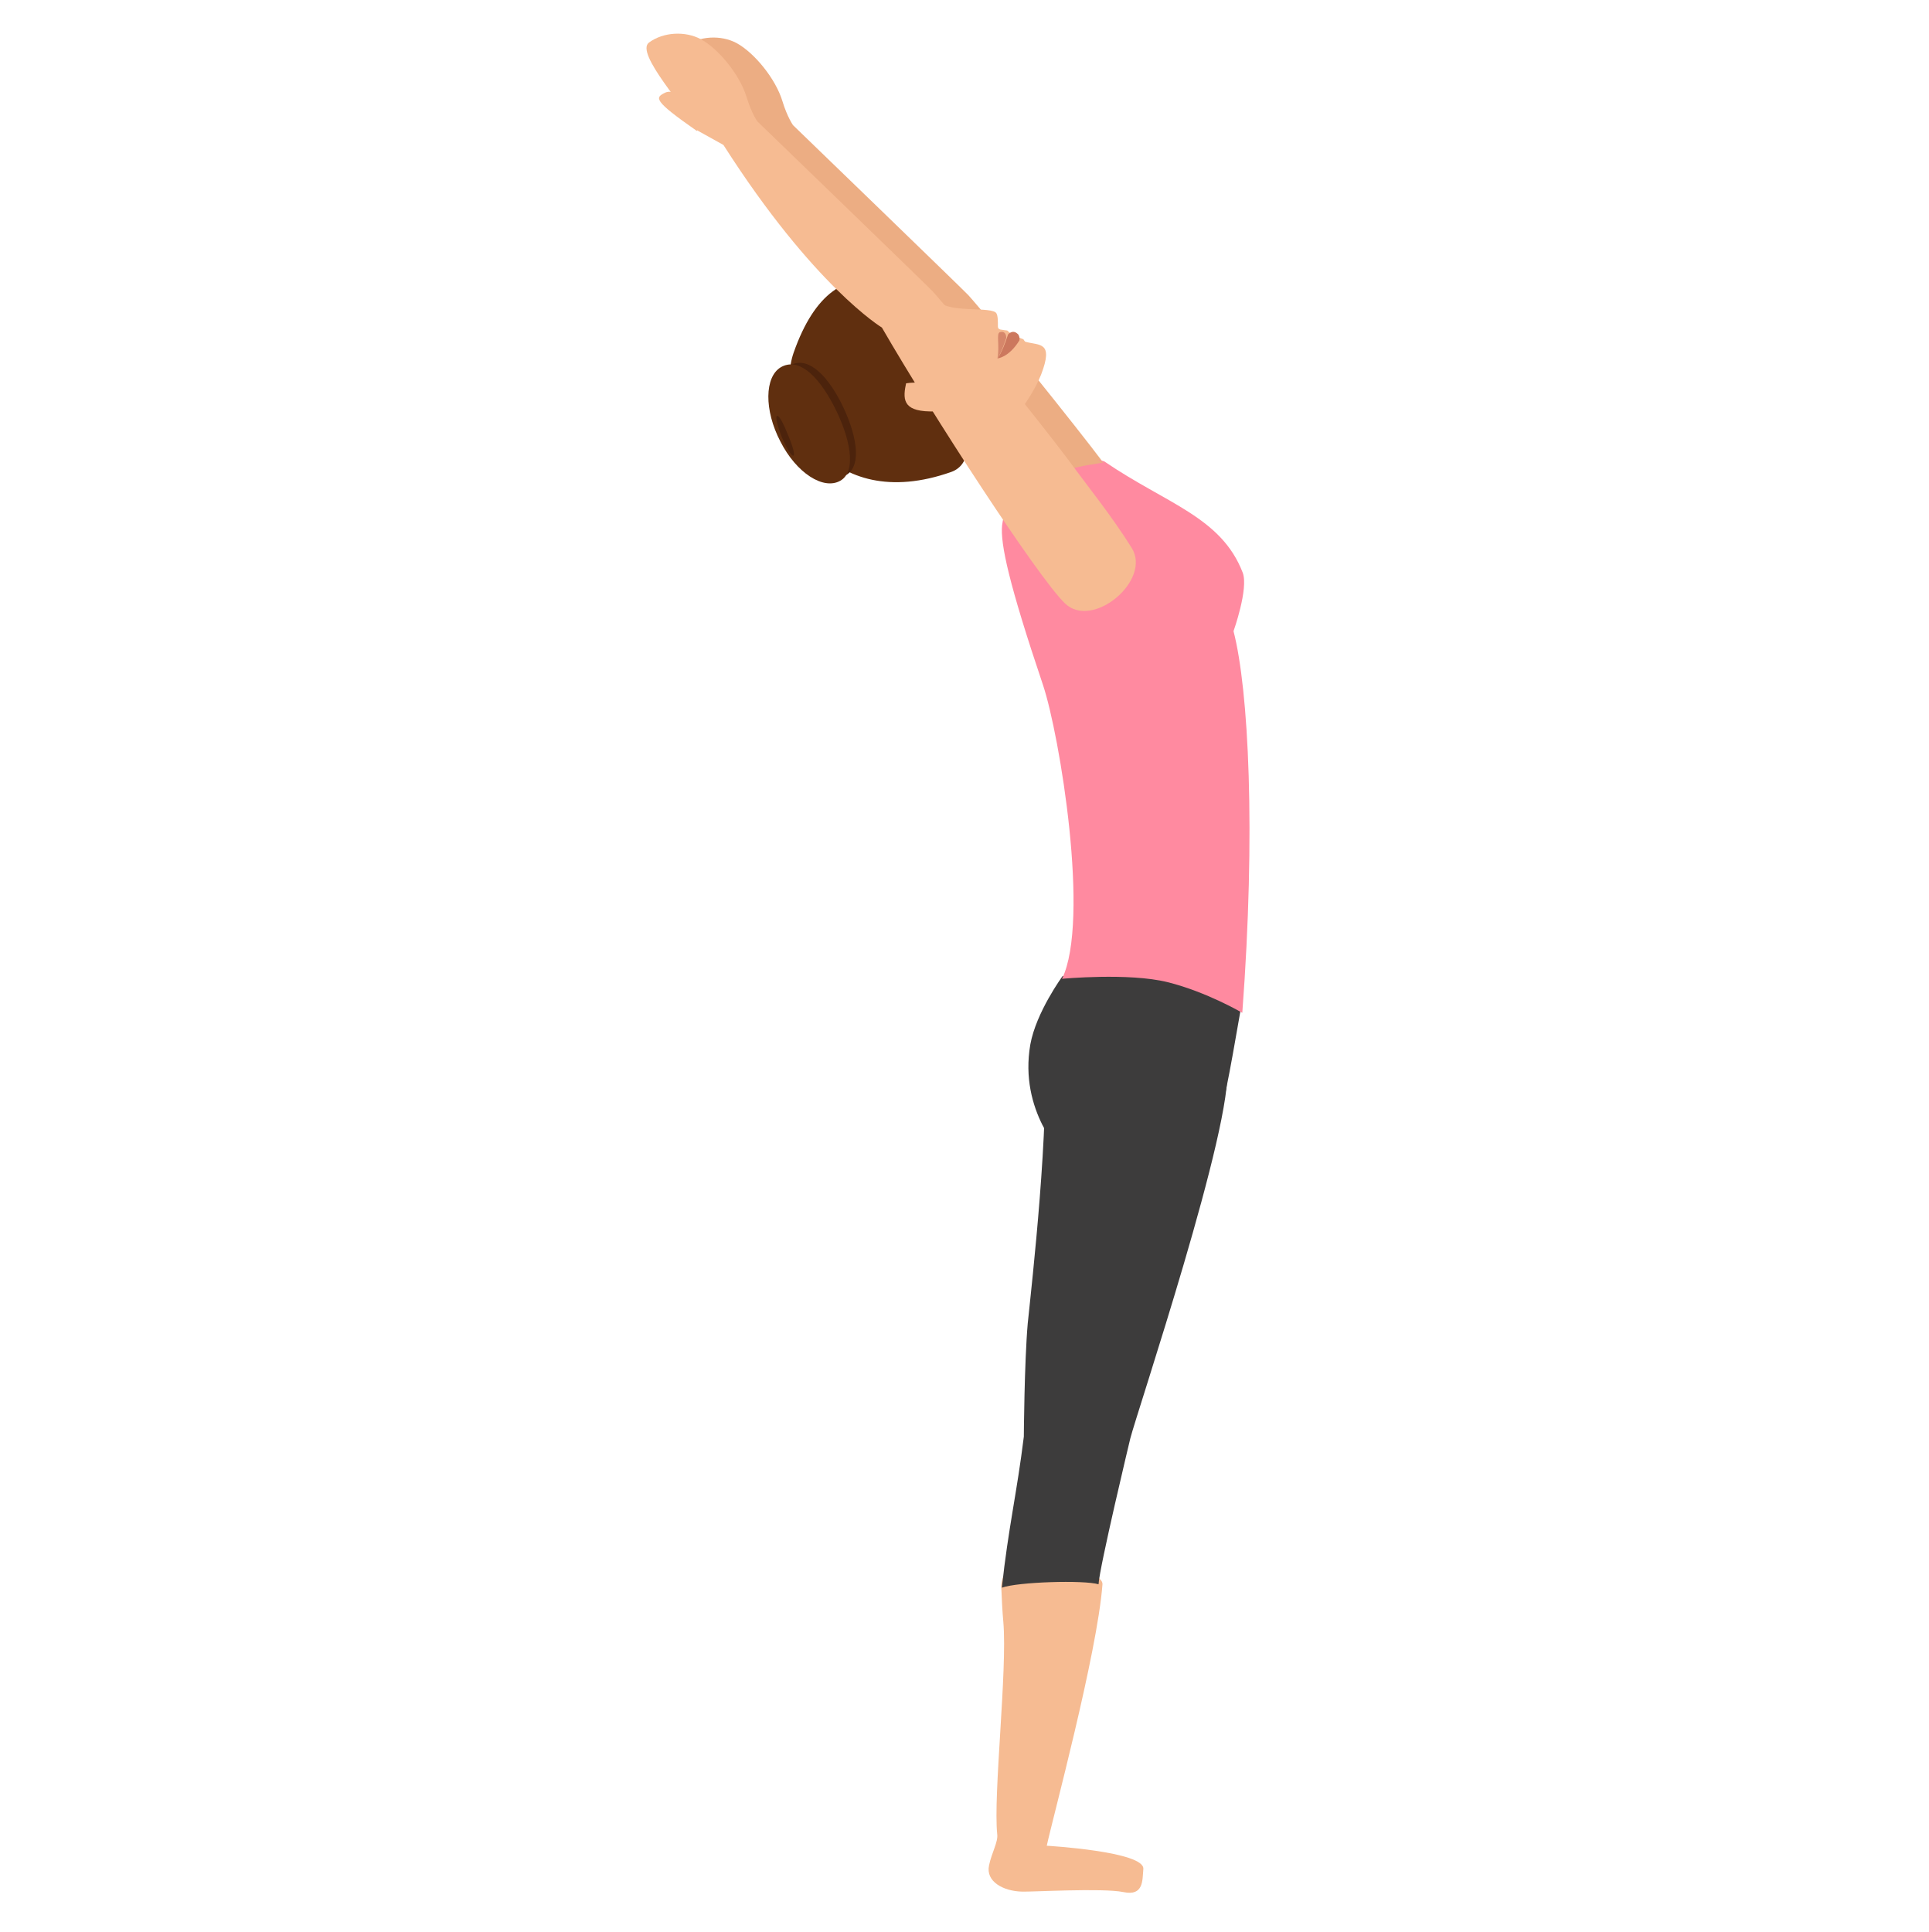
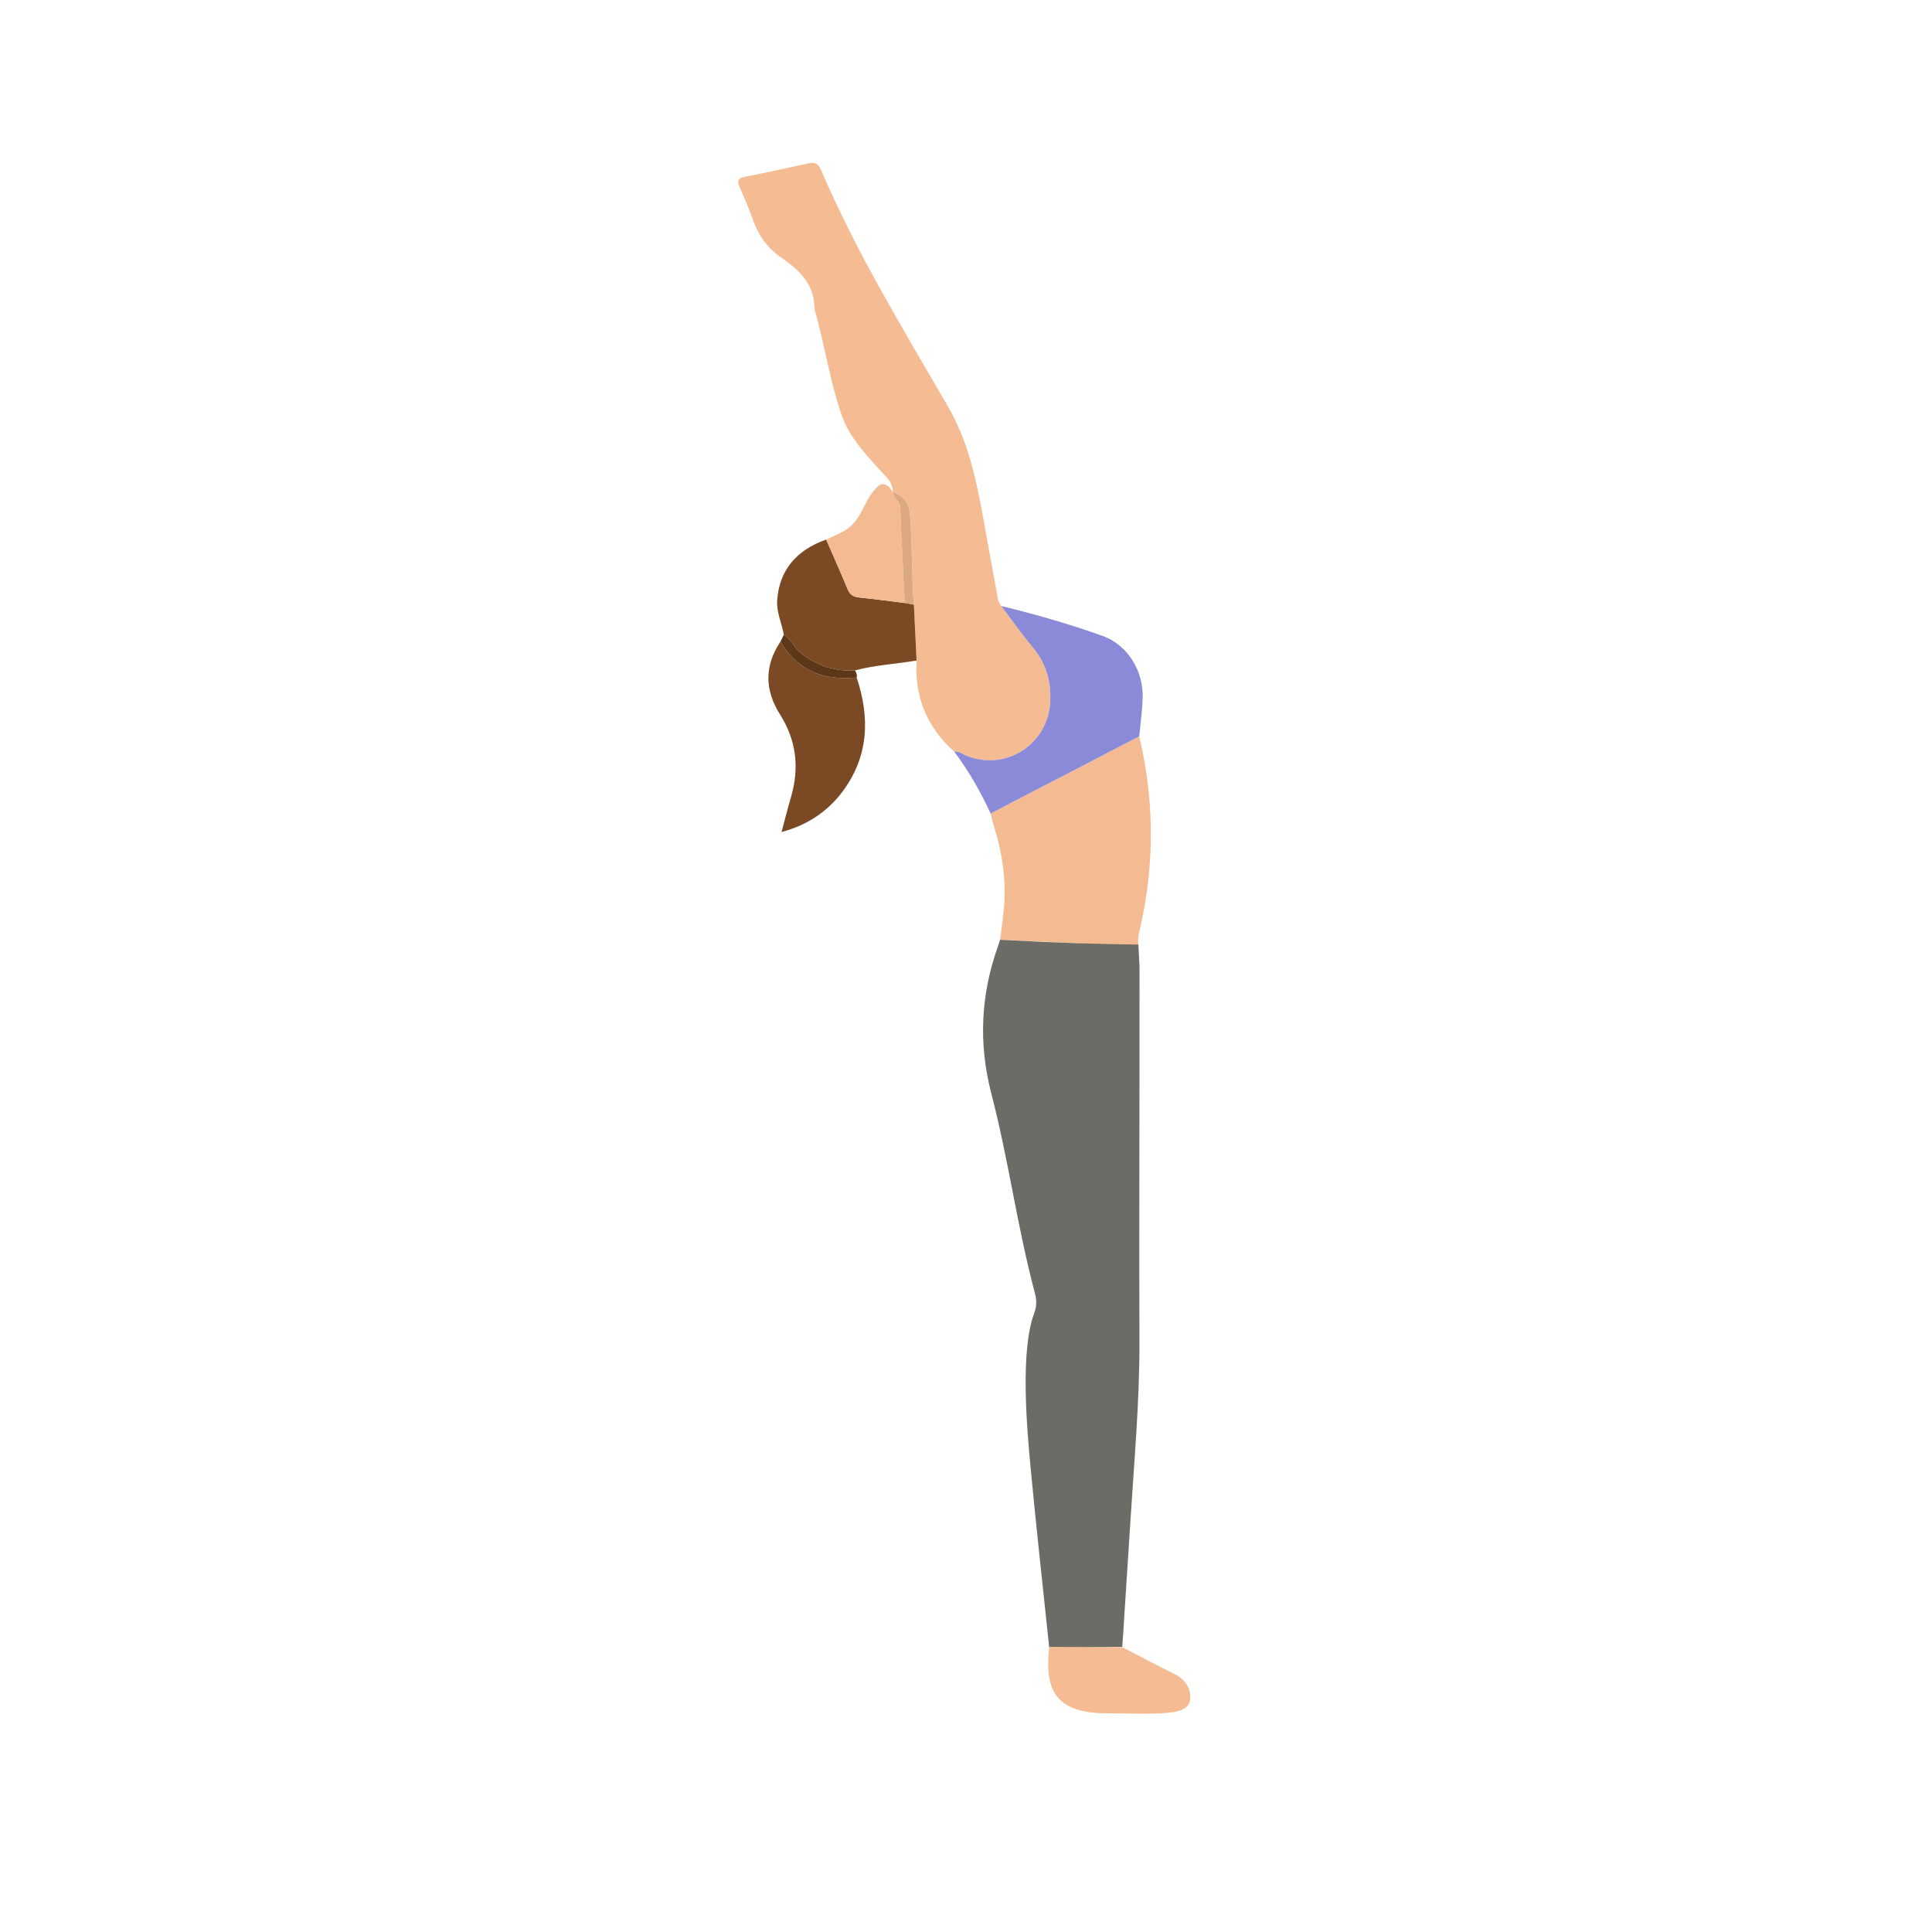
- <svg xmlns="http://www.w3.org/2000/svg" width="500" height="501" viewBox="0 0 500 501" fill="none">
-   <path d="M177.564 12.031C173.805 14.787 187.461 29.32 190.092 34.832L196.858 38.591C220.286 75.299 237.951 85.949 237.951 85.949C250.981 108.5 278.293 150.596 285.434 157.486C292.576 164.377 307.986 151.473 302.724 143.079C297.462 134.685 291.824 127.794 285.935 119.776C280.047 111.883 256.869 82.942 251.106 76.552C250.355 75.675 205.628 32.452 205.628 32.452C205.628 32.452 204.124 30.322 202.872 26.188C201.118 20.425 195.605 13.659 190.969 11.154C186.96 9.024 181.323 9.274 177.564 12.031Z" fill="#ECAD83" />
-   <path d="M187.964 28.82C187.964 28.82 184.706 23.432 181.699 24.936C179.194 26.189 178.442 26.815 189.968 34.833C189.968 34.959 191.346 33.58 187.964 28.82Z" fill="#ECAD83" />
-   <path d="M275.522 253.131C275.522 253.131 268.661 262.499 267.164 270.869C264.17 288.231 275.647 299.474 275.647 299.474C275.647 299.474 311.449 308.967 313.819 300.223C318.185 283.735 320.181 270.119 321.678 262C322.676 256.504 296.978 248.884 296.978 248.884L275.522 253.131Z" fill="#3D3C3C" />
-   <path d="M322.259 148.543C316.701 134.044 302.426 130.639 286.382 119.671C284.361 118.662 273.244 119.797 269.202 122.697C264.654 125.849 260.611 130.009 259.853 136.187C259.348 140.978 261.622 151.442 270.465 177.667C274.76 190.527 282.719 238.689 275.392 253.818C275.392 253.818 292.698 252.179 302.805 254.701C312.911 257.222 322.133 262.644 322.133 262.644C325.67 215.616 323.775 178.802 319.859 163.672C319.859 163.672 323.775 152.703 322.259 148.543Z" fill="#FF8AA0" />
-   <path d="M279.038 117.106C279.038 117.106 269.291 110.815 261.294 104.403L247.174 113.114C255.671 118.921 261.794 130.777 261.794 130.777C273.415 120.494 281.787 120.977 286.161 119.889L279.038 117.106Z" fill="#ECAD83" />
-   <path d="M243.613 78.087C239.158 71.355 231.901 71.99 227.7 72.752C214.461 75.419 210.769 82.151 207.459 91.295C203.131 103.488 233.556 119.49 239.412 120.252C254.434 122.538 266.91 105.012 269.965 97.137C273.275 88.501 269.583 89.644 265.891 88.628C265.764 88.628 265.382 87.993 265.382 87.993C264.236 87.485 262.581 87.104 261.181 85.707C261.181 85.707 260.035 85.58 259.399 85.453C259.017 85.326 258.762 85.199 258.762 84.691C258.762 83.294 258.762 81.897 258.38 81.262C257.362 79.357 245.65 81.262 243.613 78.087Z" fill="#F6BB92" />
-   <path d="M258.641 92.936C258.641 92.936 259.405 92.198 260.934 87.621C260.934 87.03 260.679 85.701 259.278 86.144C258.258 86.44 259.278 89.54 258.641 92.936Z" fill="#D6876B" />
-   <path d="M258.641 92.936C258.641 92.936 261.567 92.763 264.331 88.277C264.493 87.587 264.168 86.724 263.843 86.551C262.542 85.343 261.404 86.724 261.404 86.724C259.616 92.073 258.641 92.936 258.641 92.936Z" fill="#CC785E" />
-   <path d="M205.778 91.498C200.631 106.363 214.815 133.678 246.696 122.371C248.83 121.608 251.842 119.195 250.085 113.35C248.83 109.285 246.445 105.854 246.445 105.854C245.692 104.838 244.939 103.822 244.06 102.678C243.056 101.408 235.525 99.756 235.776 98.231C238.663 82.859 233.14 73.965 229.375 72.568C219.459 71.043 211.3 75.744 205.778 91.498Z" fill="#602F0F" />
-   <path d="M241.117 106.691C248.363 106.819 249.613 104.145 250.612 100.07L239.743 98.669L234.995 99.178C234.121 103.253 233.871 106.564 241.117 106.691Z" fill="#F6BB92" />
-   <path d="M219.413 123.187C215.085 125.694 208.265 121.34 204.199 113.555C200.133 105.77 200.395 97.326 204.724 94.819C209.052 92.312 213.904 96.402 217.97 104.187C222.036 112.104 223.741 120.68 219.413 123.187Z" fill="#4C230C" />
-   <path d="M237.074 97.347C235.821 97.097 234.694 96.721 233.942 96.47C232.689 95.969 231.938 95.468 231.938 95.468V100.229C232.564 100.479 233.19 100.73 233.817 100.855C233.817 100.855 233.817 100.354 233.817 99.477V99.602C234.944 99.352 236.698 99.101 239.079 99.226C239.204 99.226 240.958 97.974 237.074 97.347Z" fill="#602F0F" />
-   <path d="M217.904 124.658C213.52 127.164 206.504 122.654 202.369 114.51C198.109 106.367 198.235 97.722 202.494 95.216C206.879 92.711 211.891 96.971 216.15 105.114C220.41 113.258 222.289 122.153 217.904 124.658Z" fill="#602F0F" />
-   <path d="M205.774 118.136C205.319 118.421 204.067 116.425 202.815 113.575C201.677 110.724 200.994 108.159 201.449 107.874C201.905 107.589 202.929 109.299 204.067 112.15C205.319 115 206.23 117.851 205.774 118.136Z" fill="#4C230C" />
-   <path d="M291.305 490.648C286.006 489.533 266.93 490.648 264.943 490.524C260.174 490.4 255.538 487.922 256.465 483.71C257.127 480.489 258.849 477.639 258.585 475.657C257.525 465.374 261.234 433.163 260.174 420.65C259.909 417.8 259.777 414.827 259.644 411.729C259.247 399.464 286.271 406.402 285.873 410.862C284.549 428.702 272.759 472.312 271.434 478.631C271.434 478.631 297.001 480.117 296.471 484.701C296.206 487.551 296.604 491.763 291.305 490.648Z" fill="#F6BB92" />
-   <path d="M265.484 372.538C263.712 387.023 261.433 396.344 259.787 411.712C263.965 410.2 281.057 409.696 284.855 410.83C285.109 406.295 293.085 373.041 293.085 373.041C294.604 366.869 320.179 290.789 318.153 276.555C317.647 271.39 316.634 266.73 315.621 262.951C313.595 255.519 272.448 259.802 270.802 270.005C272.195 292.174 267.637 332.104 266.497 343.189C265.611 353.391 265.484 372.538 265.484 372.538Z" fill="#3D3C3C" />
-   <path d="M168.292 11.025C164.534 13.781 178.19 28.314 180.821 33.827L187.586 37.585C211.015 74.294 228.68 84.943 228.68 84.943C241.71 107.494 269.022 149.59 276.163 156.481C283.304 163.371 298.714 150.467 293.452 142.073C288.19 133.679 282.552 126.788 276.664 118.77C270.776 110.877 247.598 81.936 241.835 75.546C241.083 74.669 196.356 31.446 196.356 31.446C196.356 31.446 194.853 29.316 193.6 25.182C191.846 19.419 186.334 12.653 181.698 10.148C177.689 8.018 172.051 8.268 168.292 11.025Z" fill="#F6BB92" />
-   <path d="M178.692 27.939C178.692 27.939 175.435 22.552 172.428 24.055C169.922 25.308 169.17 25.934 180.697 33.952C180.697 33.952 182.075 32.7 178.692 27.939Z" fill="#F6BB92" />
+ <svg xmlns="http://www.w3.org/2000/svg" width="501" height="501" viewBox="0 0 501 501" fill="none">
+   <path d="M272.063 427.052C278.34 426.913 284.655 427.249 290.932 427.113C294.898 429.091 300.759 432.247 304.734 434.199C307.703 435.653 309.084 438.444 308.544 441.083C307.988 443.785 304.182 444.108 300.946 444.286C296.343 444.537 291.615 444.261 287.008 444.286C271.597 444.366 271.228 435.653 272.063 427.055V427.052Z" fill="#F5BB93" />
+   <path d="M247.428 194.89C240.382 188.59 237.131 180.726 237.68 171.287C237.448 166.454 237.22 161.622 236.988 156.79C236.366 149.163 236.591 141.508 236.026 133.869C235.772 130.437 234.353 128.719 231.556 127.519C231.546 127.354 231.543 127.189 231.54 127.024C231.048 125.249 230.905 124.922 230.286 124.224C225.663 118.991 220.437 114.175 218.138 107.329C215.392 99.147 214.007 90.6 211.794 82.272C211.556 81.38 211.21 80.478 211.191 79.573C211.051 73.376 206.959 69.801 202.441 66.683C198.691 64.095 196.472 60.644 195.046 56.44C194.122 53.722 192.9 51.103 191.766 48.458C191.16 47.039 191.252 46.23 193.052 45.877C198.688 44.772 204.292 43.521 209.905 42.312C211.515 41.965 212.312 42.689 212.931 44.137C222.066 65.467 234.134 85.254 245.732 105.247C251.12 114.533 253.193 124.458 255.025 134.657C256.276 141.616 257.521 148.579 258.81 155.535C258.915 156.107 259.346 156.615 259.629 157.152C262.353 160.746 264.95 164.451 267.836 167.912C271.253 172.007 272.58 176.592 272.348 181.875C271.856 193.083 260.629 200.255 250.298 195.836C249.367 195.439 248.536 194.74 247.424 194.893L247.428 194.89Z" fill="#F5BB92" />
+   <path d="M294.601 245.321C282.854 244.779 271.103 244.236 259.355 243.696C259.746 240.235 260.343 236.784 260.486 233.314C260.749 226.903 259.746 220.629 257.819 214.505C257.45 213.336 257.19 212.136 256.879 210.952C269.725 204.284 282.571 197.62 295.417 190.953C299.389 207.621 299.44 224.306 295.579 240.997C295.274 242.315 295.004 243.601 295.208 244.95L295.23 244.918C295.02 245.055 294.814 245.188 294.604 245.325L294.601 245.321Z" fill="#F4BA92" />
+   <path d="M295.415 190.952C282.569 197.62 269.723 204.284 256.877 210.952C254.276 205.275 251.19 199.884 247.428 194.889C248.539 194.734 249.371 195.435 250.301 195.832C260.636 200.252 271.863 193.08 272.352 181.872C272.583 176.589 271.259 172.007 267.84 167.908C264.954 164.447 262.357 160.745 259.632 157.148C268.494 159.297 277.266 161.812 285.842 164.87C292.503 167.244 296.57 174.045 296.316 181.151C296.199 184.424 295.726 187.685 295.415 190.952Z" fill="#8A8AD9" />
+   <path d="M236.987 156.789C237.219 161.622 237.451 166.454 237.68 171.287C232.371 172.185 226.961 172.445 221.732 173.846C216.426 174.15 211.753 172.591 207.59 169.274C205.895 167.921 205.212 165.686 203.259 164.61C202.745 161.6 201.313 158.787 201.539 155.605C202.075 148.042 206.371 142.677 214.242 139.917C216.109 144.216 218.03 148.493 219.814 152.824C220.404 154.256 221.316 154.786 222.773 154.938C226.723 155.351 230.66 155.875 234.603 156.354C235.397 156.501 236.194 156.643 236.987 156.789Z" fill="#7B4A24" />
+   <path d="M222.148 175.687C225.618 186.117 225.301 196.087 218.506 205.243C214.658 210.425 209.254 214.028 202.66 215.759C203.517 212.577 204.282 209.549 205.155 206.554C207.34 199.036 206.476 191.927 202.285 185.298C198.246 178.91 198.212 172.601 202.428 166.302C202.987 167.524 203.803 168.543 204.669 169.572C209.311 175.077 215.398 176.297 222.151 175.687H222.148Z" fill="#7B4A24" />
+   <path d="M222.148 175.687C215.395 176.297 209.308 175.077 204.666 169.572C203.796 168.54 202.98 167.521 202.425 166.302C202.704 165.737 202.98 165.175 203.26 164.609C205.209 165.686 205.892 167.921 207.591 169.273C211.753 172.595 216.427 174.153 221.732 173.845C222.03 174.423 222.326 175.001 222.148 175.687Z" fill="#5C3819" />
+   <path d="M233.457 131.573C233.397 129.811 231.504 129.173 231.552 127.515C231.358 127.299 231.165 127.08 230.974 126.864C230.981 126.864 230.984 126.864 230.99 126.864C230.517 126.137 229.031 124.785 227.774 126.023C224.434 128.931 223.827 133.545 220.608 136.459C218.95 137.958 216.369 138.891 214.245 139.911C216.112 144.21 218.033 148.486 219.817 152.817C220.408 154.249 221.319 154.779 222.776 154.932C226.726 155.344 230.663 155.868 234.606 156.348C234.206 148.089 233.74 139.831 233.46 131.567L233.457 131.573Z" fill="#F4BA91" />
+   <path d="M234.604 156.354C234.204 148.096 233.737 139.838 233.458 131.573C233.397 129.811 231.505 129.173 231.553 127.516C234.35 128.716 235.769 130.433 236.023 133.866C236.591 141.505 236.366 149.163 236.985 156.786C236.191 156.643 235.394 156.497 234.601 156.351L234.604 156.354Z" fill="#DCA882" />
+   <path d="M272.062 427.052C270.453 411.631 268.725 396.22 267.268 380.783C266.29 370.394 264.509 350.376 268.179 340.555C268.852 338.752 268.849 337.184 268.379 335.409C263.579 317.222 261.731 301.614 257.026 283.402C253.705 270.547 254.327 257.834 258.813 245.324C259.004 244.794 259.146 244.245 259.312 243.705C260.042 243.737 260.772 243.765 261.502 243.807C274.752 244.54 283.705 244.772 295.199 244.947C295.243 246.08 295.456 249.398 295.5 250.531C295.5 258.186 295.497 265.838 295.494 273.493C295.478 295.766 295.383 325.268 295.478 347.54C295.545 363.168 294.116 378.71 293.148 394.28C292.617 402.795 292.065 411.311 291.503 419.823C291.385 421.604 291.182 425.274 291.017 427.052C284.296 427.179 279.159 427.068 272.056 427.052H272.062Z" fill="#6A6C65" />
</svg>
